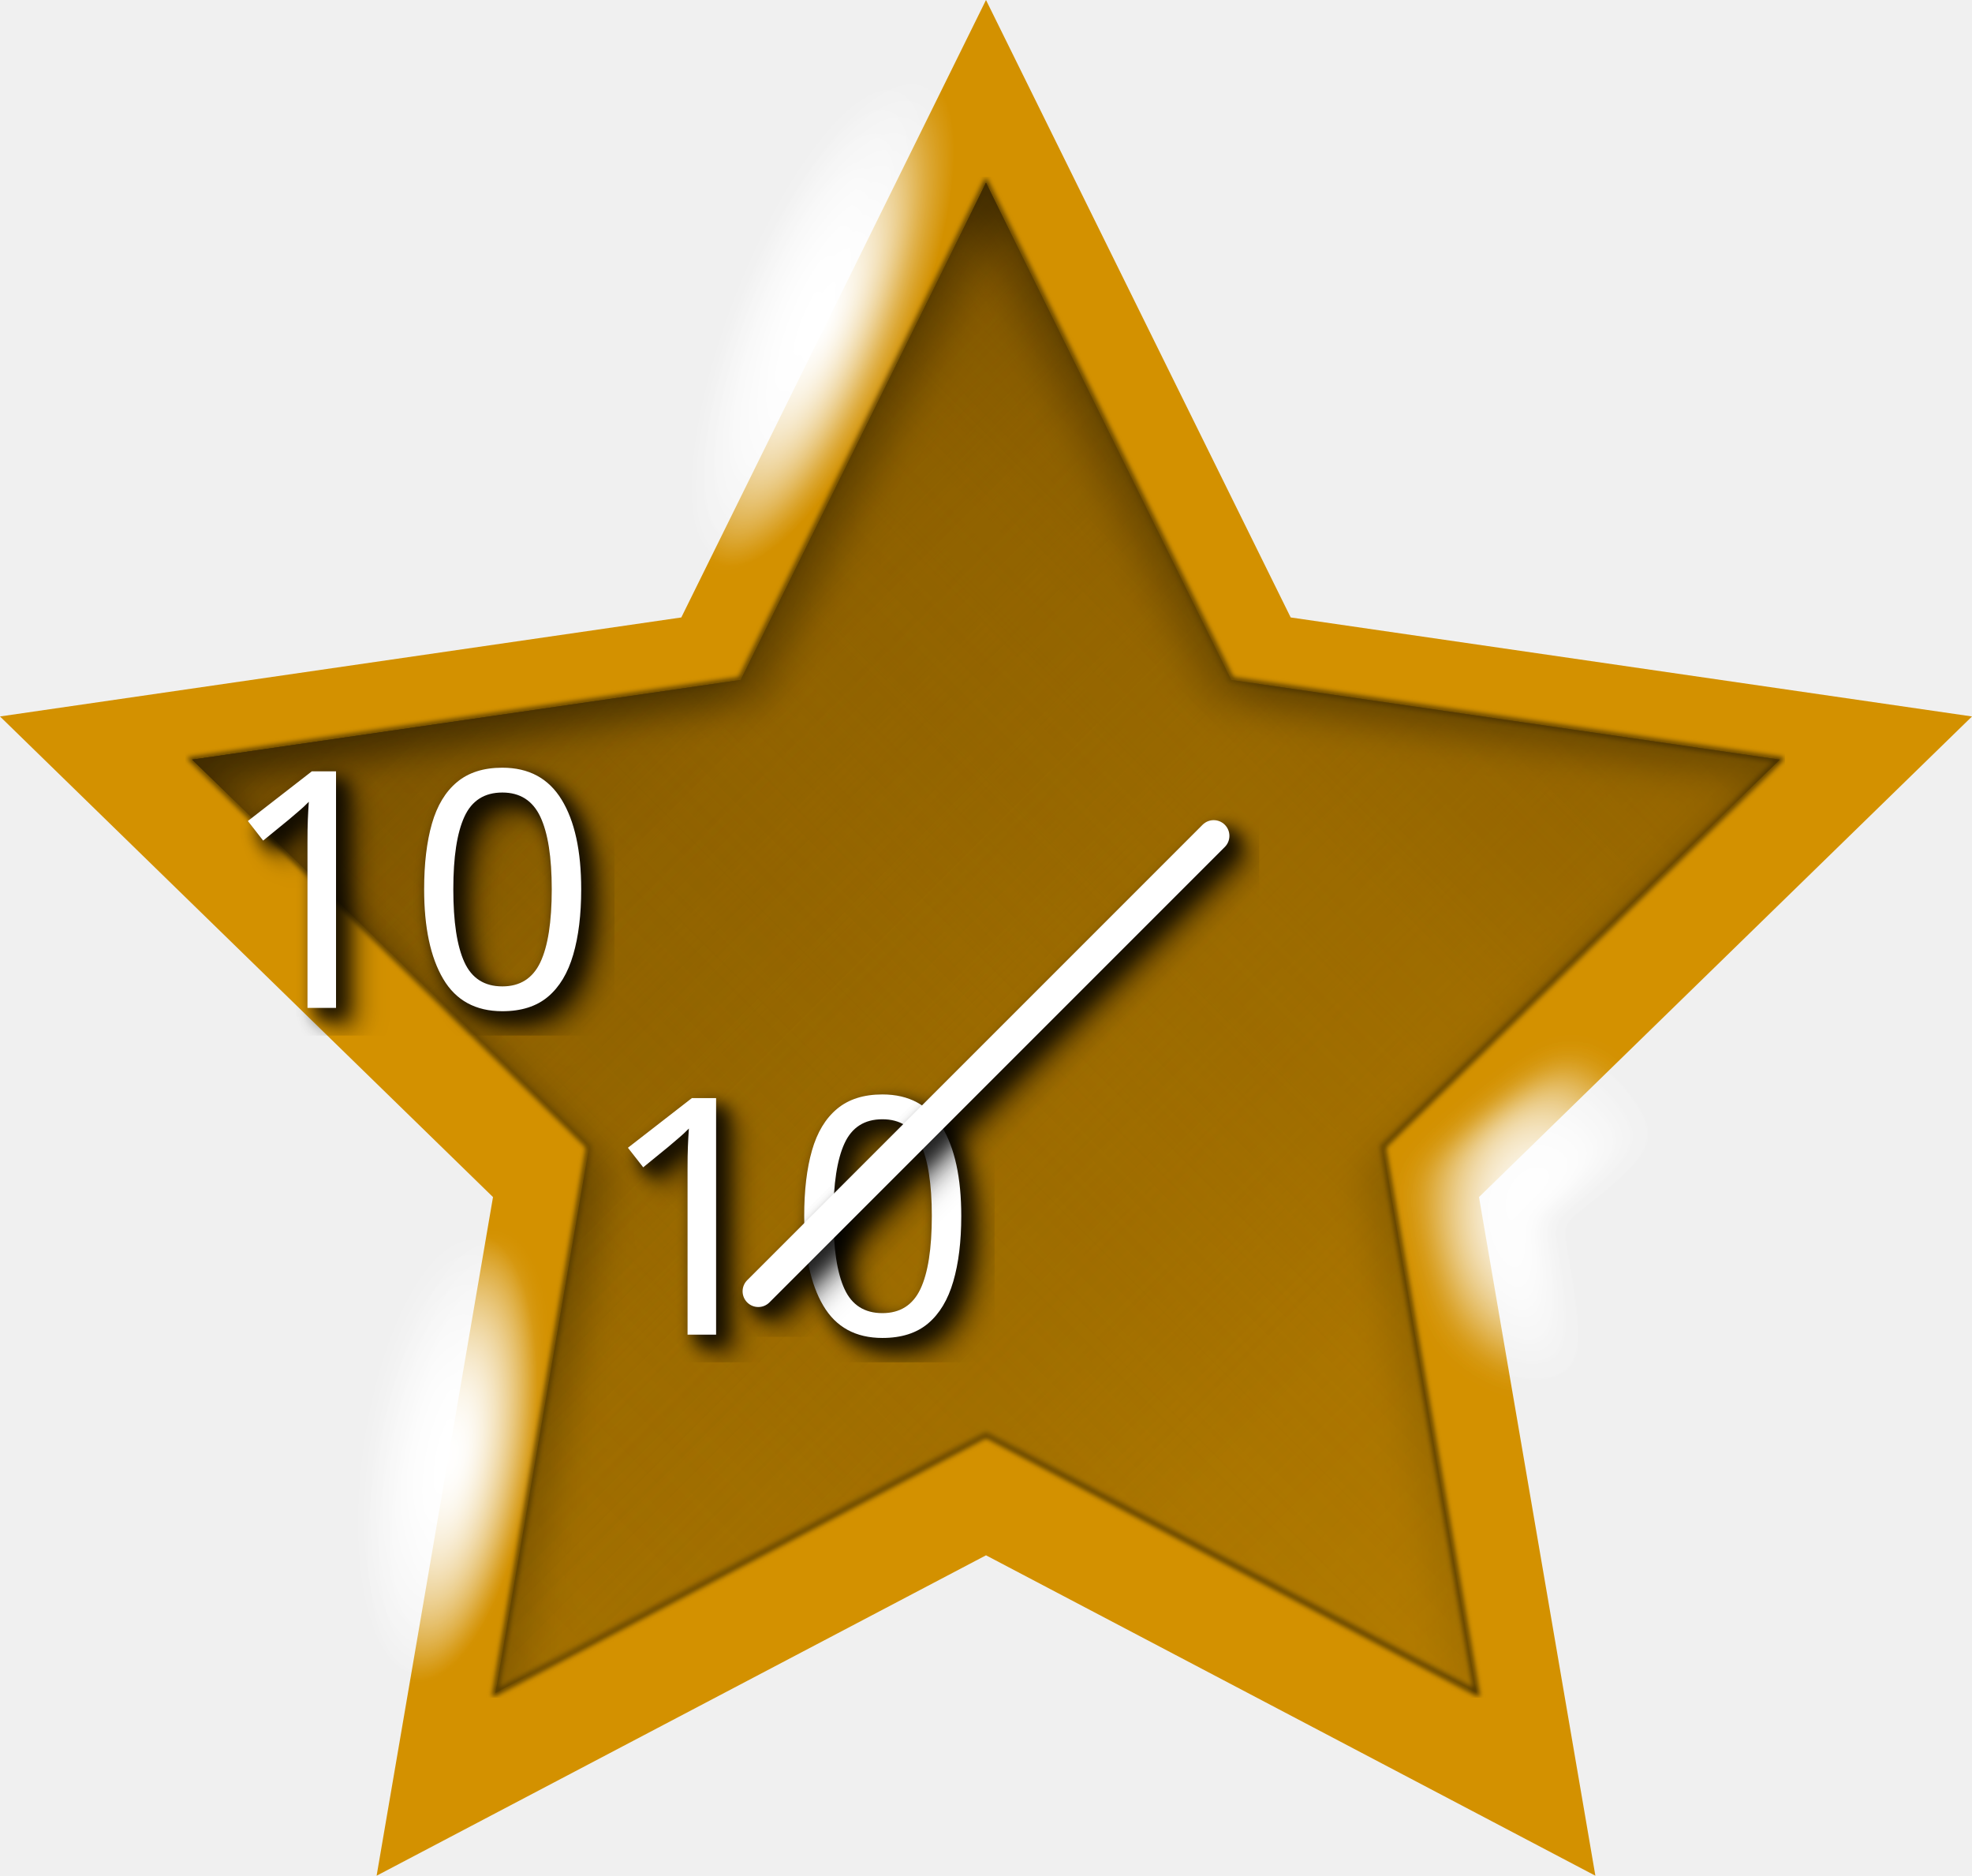
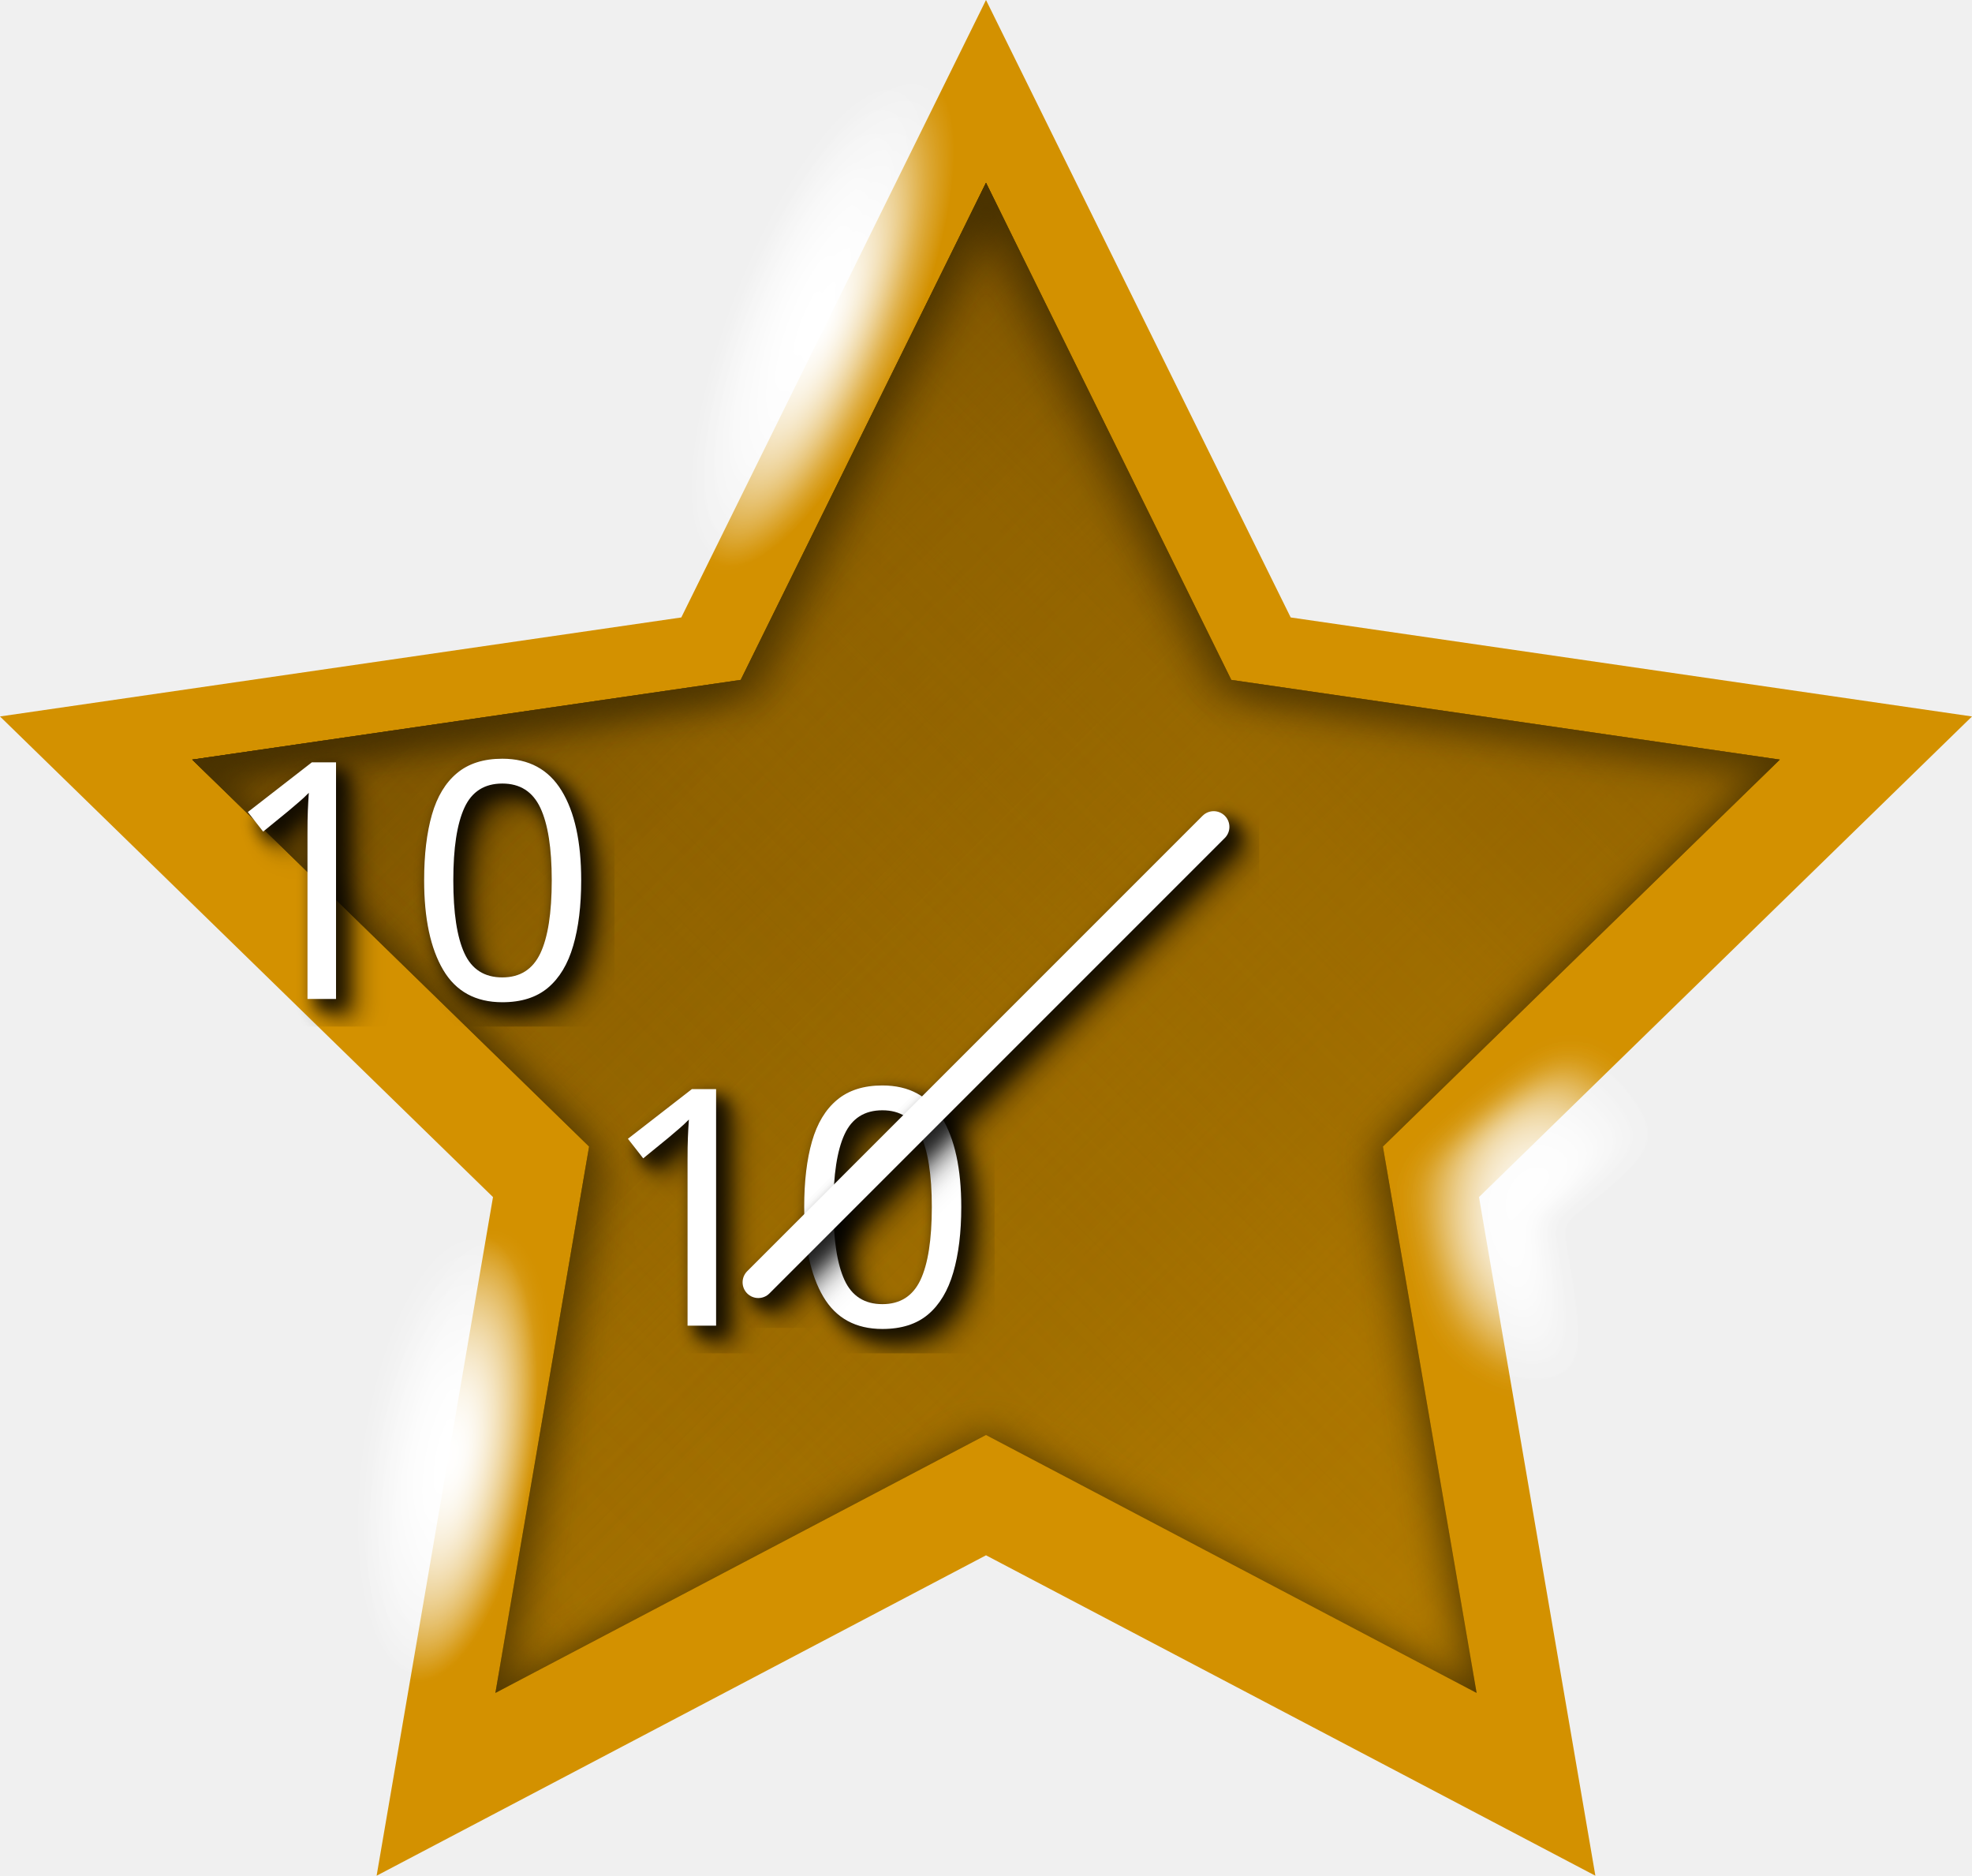
<svg xmlns="http://www.w3.org/2000/svg" xmlns:xlink="http://www.w3.org/1999/xlink" width="123.959mm" height="117.892mm" viewBox="0 0 439.224 417.726" id="svg2" version="1.1">
  <defs id="defs4">
    <linearGradient id="linearGradient4462">
      <stop style="stop-color:#ffffff;stop-opacity:1;" offset="0" id="stop4464" />
      <stop style="stop-color:#ffffff;stop-opacity:0;" offset="1" id="stop4466" />
    </linearGradient>
    <linearGradient id="linearGradient4405">
      <stop style="stop-color:#ffffff;stop-opacity:1;" offset="0" id="stop4407" />
      <stop style="stop-color:#ffffff;stop-opacity:0;" offset="1" id="stop4409" />
    </linearGradient>
    <linearGradient id="linearGradient4227">
      <stop style="stop-color:#634000;stop-opacity:1;" offset="0" id="stop4229" />
      <stop style="stop-color:#634000;stop-opacity:0;" offset="1" id="stop4231" />
    </linearGradient>
    <linearGradient id="linearGradient4217">
      <stop style="stop-color:#7d5300;stop-opacity:1;" offset="0" id="stop4219" />
      <stop style="stop-color:#7d5300;stop-opacity:0;" offset="1" id="stop4221" />
    </linearGradient>
    <linearGradient id="linearGradient4207">
      <stop style="stop-color:#966600;stop-opacity:1;" offset="0" id="stop4209" />
      <stop style="stop-color:#966600;stop-opacity:0;" offset="1" id="stop4211" />
    </linearGradient>
    <linearGradient id="linearGradient4197">
      <stop style="stop-color:#b07900;stop-opacity:1;" offset="0" id="stop4199" />
      <stop style="stop-color:#b07900;stop-opacity:0;" offset="1" id="stop4201" />
    </linearGradient>
    <linearGradient xlink:href="#linearGradient4197" id="linearGradient4203" x1="-1208.484" y1="-182.136" x2="-857.769" y2="168.578" gradientUnits="userSpaceOnUse" gradientTransform="translate(-44.28571,397.1429)" />
    <linearGradient xlink:href="#linearGradient4207" id="linearGradient4213" x1="-1208.484" y1="-180.707" x2="-949.912" y2="77.864" gradientUnits="userSpaceOnUse" gradientTransform="translate(-44.28571,397.1429)" />
    <linearGradient xlink:href="#linearGradient4217" id="linearGradient4223" x1="-1208.484" y1="-182.136" x2="-1028.484" y2="-2.136" gradientUnits="userSpaceOnUse" gradientTransform="translate(-44.28571,397.1429)" />
    <linearGradient xlink:href="#linearGradient4227" id="linearGradient4233" x1="-1207.055" y1="-180.707" x2="-1082.769" y2="-56.422" gradientUnits="userSpaceOnUse" gradientTransform="translate(-44.28571,397.1429)" />
    <filter style="color-interpolation-filters:sRGB" id="filter4357">
      <feFlood flood-opacity="0.498" flood-color="rgb(0,0,0)" result="flood" id="feFlood4359" />
      <feComposite in="flood" in2="SourceGraphic" operator="in" result="composite1" id="feComposite4361" />
      <feGaussianBlur in="composite1" stdDeviation="3" result="blur" id="feGaussianBlur4363" />
      <feOffset dx="3" dy="3" result="offset" id="feOffset4365" />
      <feComposite in="SourceGraphic" in2="offset" operator="over" result="fbSourceGraphic" id="feComposite4367" />
      <feColorMatrix result="fbSourceGraphicAlpha" in="fbSourceGraphic" values="0 0 0 -1 0 0 0 0 -1 0 0 0 0 -1 0 0 0 0 1 0" id="feColorMatrix4550" />
      <feFlood id="feFlood4552" flood-opacity="0.498" flood-color="rgb(0,0,0)" result="flood" in="fbSourceGraphic" />
      <feComposite id="feComposite4554" in2="fbSourceGraphic" in="flood" operator="in" result="composite1" />
      <feGaussianBlur id="feGaussianBlur4556" in="composite1" stdDeviation="3" result="blur" />
      <feOffset id="feOffset4558" dx="3" dy="3" result="offset" />
      <feComposite id="feComposite4560" in2="offset" in="fbSourceGraphic" operator="over" result="composite2" />
    </filter>
    <filter style="color-interpolation-filters:sRGB" id="filter4369">
      <feFlood flood-opacity="0.498" flood-color="rgb(0,0,0)" result="flood" id="feFlood4371" />
      <feComposite in="flood" in2="SourceGraphic" operator="in" result="composite1" id="feComposite4373" />
      <feGaussianBlur in="composite1" stdDeviation="3" result="blur" id="feGaussianBlur4375" />
      <feOffset dx="3" dy="3" result="offset" id="feOffset4377" />
      <feComposite in="SourceGraphic" in2="offset" operator="over" result="fbSourceGraphic" id="feComposite4379" />
      <feColorMatrix result="fbSourceGraphicAlpha" in="fbSourceGraphic" values="0 0 0 -1 0 0 0 0 -1 0 0 0 0 -1 0 0 0 0 1 0" id="feColorMatrix4526" />
      <feFlood id="feFlood4528" flood-opacity="0.498" flood-color="rgb(0,0,0)" result="flood" in="fbSourceGraphic" />
      <feComposite id="feComposite4530" in2="fbSourceGraphic" in="flood" operator="in" result="composite1" />
      <feGaussianBlur id="feGaussianBlur4532" in="composite1" stdDeviation="3" result="blur" />
      <feOffset id="feOffset4534" dx="3" dy="3" result="offset" />
      <feComposite id="feComposite4536" in2="offset" in="fbSourceGraphic" operator="over" result="composite2" />
    </filter>
    <filter style="color-interpolation-filters:sRGB" id="filter4381">
      <feFlood flood-opacity="0.498" flood-color="rgb(0,0,0)" result="flood" id="feFlood4383" />
      <feComposite in="flood" in2="SourceGraphic" operator="in" result="composite1" id="feComposite4385" />
      <feGaussianBlur in="composite1" stdDeviation="3" result="blur" id="feGaussianBlur4387" />
      <feOffset dx="3" dy="3" result="offset" id="feOffset4389" />
      <feComposite in="SourceGraphic" in2="offset" operator="over" result="fbSourceGraphic" id="feComposite4391" />
      <feColorMatrix result="fbSourceGraphicAlpha" in="fbSourceGraphic" values="0 0 0 -1 0 0 0 0 -1 0 0 0 0 -1 0 0 0 0 1 0" id="feColorMatrix4538" />
      <feFlood id="feFlood4540" flood-opacity="0.498" flood-color="rgb(0,0,0)" result="flood" in="fbSourceGraphic" />
      <feComposite id="feComposite4542" in2="fbSourceGraphic" in="flood" operator="in" result="composite1" />
      <feGaussianBlur id="feGaussianBlur4544" in="composite1" stdDeviation="3" result="blur" />
      <feOffset id="feOffset4546" dx="3" dy="3" result="offset" />
      <feComposite id="feComposite4548" in2="offset" in="fbSourceGraphic" operator="over" result="composite2" />
    </filter>
    <radialGradient xlink:href="#linearGradient4405" id="radialGradient4411" cx="-759.286" cy="-99.523" fx="-759.286" fy="-99.523" r="19.286" gradientTransform="matrix(0.8873519,0.4931924,-1.230726,2.787835,-789.8824,787.9848)" gradientUnits="userSpaceOnUse" />
    <radialGradient xlink:href="#linearGradient4405" id="radialGradient4435" gradientUnits="userSpaceOnUse" gradientTransform="matrix(0.989254,0.1031579,-0.3584613,2.588287,-709.6278,724.8349)" cx="-759.286" cy="-99.523" fx="-759.286" fy="-99.523" r="19.286" />
    <radialGradient xlink:href="#linearGradient4462" id="radialGradient4468" cx="-305" cy="-276.041" fx="-305" fy="-276.041" r="28.214" gradientTransform="matrix(1,0,0,1.705696,0,194.801)" gradientUnits="userSpaceOnUse" />
    <filter style="color-interpolation-filters:sRGB" id="filter4522" x="-0.163" width="1.325" y="-0.095" height="1.191">
      <feGaussianBlur stdDeviation="3.825" id="feGaussianBlur4524" />
    </filter>
    <radialGradient xlink:href="#linearGradient4405" id="radialGradient4304" gradientUnits="userSpaceOnUse" gradientTransform="matrix(0.8756425,0.163537,-0.4971917,2.560239,-807.8005,767.8884)" cx="-759.286" cy="-99.523" fx="-759.286" fy="-99.523" r="19.286" />
    <radialGradient xlink:href="#linearGradient4405" id="radialGradient4306" gradientUnits="userSpaceOnUse" gradientTransform="matrix(0.740252,0.5185576,-1.144274,2.750663,-896.245,804.0499)" cx="-759.286" cy="-99.523" fx="-759.286" fy="-99.523" r="19.286" />
    <radialGradient xlink:href="#linearGradient4462" id="radialGradient4308" gradientUnits="userSpaceOnUse" gradientTransform="matrix(1,0,0,1.705696,0,194.801)" cx="-305" cy="-276.041" fx="-305" fy="-276.041" r="28.214" />
    <filter style="color-interpolation-filters:sRGB" id="filter4619" x="-0.092" width="1.183" y="-0.045" height="1.089">
      <feGaussianBlur stdDeviation="2.007" id="feGaussianBlur4621" />
    </filter>
    <filter style="color-interpolation-filters:sRGB" id="filter4647" x="-0.106" width="1.213" y="-0.042" height="1.084">
      <feGaussianBlur stdDeviation="1.722" id="feGaussianBlur4649" />
    </filter>
    <filter style="color-interpolation-filters:sRGB" id="filter6151">
      <feFlood flood-opacity="0.498" flood-color="rgb(0,0,0)" result="flood" id="feFlood6153" />
      <feComposite in="flood" in2="SourceGraphic" operator="in" result="composite1" id="feComposite6155" />
      <feGaussianBlur in="composite1" stdDeviation="3" result="blur" id="feGaussianBlur6157" />
      <feOffset dx="3" dy="3" result="offset" id="feOffset6159" />
      <feComposite in="SourceGraphic" in2="offset" operator="over" result="fbSourceGraphic" id="feComposite6161" />
      <feColorMatrix result="fbSourceGraphicAlpha" in="fbSourceGraphic" values="0 0 0 -1 0 0 0 0 -1 0 0 0 0 -1 0 0 0 0 1 0" id="feColorMatrix6163" />
      <feFlood id="feFlood6165" flood-opacity="0.498" flood-color="rgb(0,0,0)" result="flood" in="fbSourceGraphic" />
      <feComposite id="feComposite6167" in2="fbSourceGraphic" in="flood" operator="in" result="composite1" />
      <feGaussianBlur id="feGaussianBlur6169" in="composite1" stdDeviation="3" result="blur" />
      <feOffset id="feOffset6171" dx="3" dy="3" result="offset" />
      <feComposite id="feComposite6173" in2="offset" in="fbSourceGraphic" operator="over" result="fbSourceGraphic" />
      <feColorMatrix result="fbSourceGraphicAlpha" in="fbSourceGraphic" values="0 0 0 -1 0 0 0 0 -1 0 0 0 0 -1 0 0 0 0 1 0" id="feColorMatrix6175" />
      <feFlood id="feFlood6177" flood-opacity="0.498" flood-color="rgb(0,0,0)" result="flood" in="fbSourceGraphic" />
      <feComposite id="feComposite6179" in2="fbSourceGraphic" in="flood" operator="in" result="composite1" />
      <feGaussianBlur id="feGaussianBlur6181" in="composite1" stdDeviation="3" result="blur" />
      <feOffset id="feOffset6183" dx="3" dy="3" result="offset" />
      <feComposite id="feComposite6185" in2="offset" in="fbSourceGraphic" operator="over" result="composite2" />
    </filter>
    <filter style="color-interpolation-filters:sRGB" id="filter6187">
      <feFlood flood-opacity="0.498" flood-color="rgb(0,0,0)" result="flood" id="feFlood6189" />
      <feComposite in="flood" in2="SourceGraphic" operator="in" result="composite1" id="feComposite6191" />
      <feGaussianBlur in="composite1" stdDeviation="2" result="blur" id="feGaussianBlur6193" />
      <feOffset dx="2" dy="2" result="offset" id="feOffset6195" />
      <feComposite in="SourceGraphic" in2="offset" operator="over" result="fbSourceGraphic" id="feComposite6197" />
      <feColorMatrix result="fbSourceGraphicAlpha" in="fbSourceGraphic" values="0 0 0 -1 0 0 0 0 -1 0 0 0 0 -1 0 0 0 0 1 0" id="feColorMatrix6199" />
      <feFlood id="feFlood6201" flood-opacity="0.498" flood-color="rgb(0,0,0)" result="flood" in="fbSourceGraphic" />
      <feComposite id="feComposite6203" in2="fbSourceGraphic" in="flood" operator="in" result="composite1" />
      <feGaussianBlur id="feGaussianBlur6205" in="composite1" stdDeviation="2" result="blur" />
      <feOffset id="feOffset6207" dx="2" dy="2" result="offset" />
      <feComposite id="feComposite6209" in2="offset" in="fbSourceGraphic" operator="over" result="fbSourceGraphic" />
      <feColorMatrix result="fbSourceGraphicAlpha" in="fbSourceGraphic" values="0 0 0 -1 0 0 0 0 -1 0 0 0 0 -1 0 0 0 0 1 0" id="feColorMatrix6211" />
      <feFlood id="feFlood6213" flood-opacity="0.498" flood-color="rgb(0,0,0)" result="flood" in="fbSourceGraphic" />
      <feComposite id="feComposite6215" in2="fbSourceGraphic" in="flood" operator="in" result="composite1" />
      <feGaussianBlur id="feGaussianBlur6217" in="composite1" stdDeviation="2" result="blur" />
      <feOffset id="feOffset6219" dx="2" dy="2" result="offset" />
      <feComposite id="feComposite6221" in2="offset" in="fbSourceGraphic" operator="over" result="composite2" />
    </filter>
    <filter style="color-interpolation-filters:sRGB" id="filter6223">
      <feFlood flood-opacity="0.498" flood-color="rgb(0,0,0)" result="flood" id="feFlood6225" />
      <feComposite in="flood" in2="SourceGraphic" operator="in" result="composite1" id="feComposite6227" />
      <feGaussianBlur in="composite1" stdDeviation="2" result="blur" id="feGaussianBlur6229" />
      <feOffset dx="2" dy="2" result="offset" id="feOffset6231" />
      <feComposite in="SourceGraphic" in2="offset" operator="over" result="fbSourceGraphic" id="feComposite6233" />
      <feColorMatrix result="fbSourceGraphicAlpha" in="fbSourceGraphic" values="0 0 0 -1 0 0 0 0 -1 0 0 0 0 -1 0 0 0 0 1 0" id="feColorMatrix6235" />
      <feFlood id="feFlood6237" flood-opacity="0.498" flood-color="rgb(0,0,0)" result="flood" in="fbSourceGraphic" />
      <feComposite id="feComposite6239" in2="fbSourceGraphic" in="flood" operator="in" result="composite1" />
      <feGaussianBlur id="feGaussianBlur6241" in="composite1" stdDeviation="2" result="blur" />
      <feOffset id="feOffset6243" dx="2" dy="2" result="offset" />
      <feComposite id="feComposite6245" in2="offset" in="fbSourceGraphic" operator="over" result="fbSourceGraphic" />
      <feColorMatrix result="fbSourceGraphicAlpha" in="fbSourceGraphic" values="0 0 0 -1 0 0 0 0 -1 0 0 0 0 -1 0 0 0 0 1 0" id="feColorMatrix6247" />
      <feFlood id="feFlood6249" flood-opacity="0.498" flood-color="rgb(0,0,0)" result="flood" in="fbSourceGraphic" />
      <feComposite id="feComposite6251" in2="fbSourceGraphic" in="flood" operator="in" result="composite1" />
      <feGaussianBlur id="feGaussianBlur6253" in="composite1" stdDeviation="2" result="blur" />
      <feOffset id="feOffset6255" dx="2" dy="2" result="offset" />
      <feComposite id="feComposite6257" in2="offset" in="fbSourceGraphic" operator="over" result="composite2" />
    </filter>
    <filter style="color-interpolation-filters:sRGB" id="filter6259">
      <feFlood flood-opacity="0.498" flood-color="rgb(0,0,0)" result="flood" id="feFlood6261" />
      <feComposite in="flood" in2="SourceGraphic" operator="in" result="composite1" id="feComposite6263" />
      <feGaussianBlur in="composite1" stdDeviation="2" result="blur" id="feGaussianBlur6265" />
      <feOffset dx="2" dy="2" result="offset" id="feOffset6267" />
      <feComposite in="SourceGraphic" in2="offset" operator="over" result="fbSourceGraphic" id="feComposite6269" />
      <feColorMatrix result="fbSourceGraphicAlpha" in="fbSourceGraphic" values="0 0 0 -1 0 0 0 0 -1 0 0 0 0 -1 0 0 0 0 1 0" id="feColorMatrix6271" />
      <feFlood id="feFlood6273" flood-opacity="0.498" flood-color="rgb(0,0,0)" result="flood" in="fbSourceGraphic" />
      <feComposite id="feComposite6275" in2="fbSourceGraphic" in="flood" operator="in" result="composite1" />
      <feGaussianBlur id="feGaussianBlur6277" in="composite1" stdDeviation="2" result="blur" />
      <feOffset id="feOffset6279" dx="2" dy="2" result="offset" />
      <feComposite id="feComposite6281" in2="offset" in="fbSourceGraphic" operator="over" result="fbSourceGraphic" />
      <feColorMatrix result="fbSourceGraphicAlpha" in="fbSourceGraphic" values="0 0 0 -1 0 0 0 0 -1 0 0 0 0 -1 0 0 0 0 1 0" id="feColorMatrix6283" />
      <feFlood id="feFlood6285" flood-opacity="0.498" flood-color="rgb(0,0,0)" result="flood" in="fbSourceGraphic" />
      <feComposite id="feComposite6287" in2="fbSourceGraphic" in="flood" operator="in" result="composite1" />
      <feGaussianBlur id="feGaussianBlur6289" in="composite1" stdDeviation="2" result="blur" />
      <feOffset id="feOffset6291" dx="2" dy="2" result="offset" />
      <feComposite id="feComposite6293" in2="offset" in="fbSourceGraphic" operator="over" result="composite2" />
    </filter>
    <filter style="color-interpolation-filters:sRGB" id="filter6343">
      <feFlood flood-opacity="0.498" flood-color="rgb(0,0,0)" result="flood" id="feFlood6345" />
      <feComposite in="flood" in2="SourceGraphic" operator="out" result="composite1" id="feComposite6347" />
      <feGaussianBlur in="composite1" stdDeviation="4" result="blur" id="feGaussianBlur6349" />
      <feOffset dx="5" dy="5" result="offset" id="feOffset6351" />
      <feComposite in="offset" in2="SourceGraphic" operator="atop" result="composite2" id="feComposite6353" />
    </filter>
    <linearGradient xlink:href="#linearGradient4197" id="linearGradient6447" gradientUnits="userSpaceOnUse" gradientTransform="translate(-44.28571,397.1429)" x1="-1208.484" y1="-182.136" x2="-857.769" y2="168.578" />
    <linearGradient xlink:href="#linearGradient4207" id="linearGradient6449" gradientUnits="userSpaceOnUse" gradientTransform="translate(-44.28571,397.1429)" x1="-1208.484" y1="-180.707" x2="-949.912" y2="77.864" />
    <linearGradient xlink:href="#linearGradient4217" id="linearGradient6451" gradientUnits="userSpaceOnUse" gradientTransform="translate(-44.28571,397.1429)" x1="-1208.484" y1="-182.136" x2="-1028.484" y2="-2.136" />
    <linearGradient xlink:href="#linearGradient4227" id="linearGradient6453" gradientUnits="userSpaceOnUse" gradientTransform="translate(-44.28571,397.1429)" x1="-1207.055" y1="-180.707" x2="-1082.769" y2="-56.422" />
-     <filter style="color-interpolation-filters:sRGB" id="filter4370" x="-0.004" width="1.007" y="-0.004" height="1.007">
-       <feGaussianBlur stdDeviation="0.517" id="feGaussianBlur4372" />
+     <filter style="color-interpolation-filters:sRGB" id="filter4611">
+       <feFlood flood-opacity="1" flood-color="rgb(0,0,0)" result="flood" id="feFlood4613" />
+       <feComposite in="flood" in2="SourceGraphic" operator="out" result="composite1" id="feComposite4615" />
+       <feGaussianBlur in="composite1" stdDeviation="6" result="blur" id="feGaussianBlur4617" />
+       <feOffset dx="-1.52656e-015" dy="-1.58207e-015" result="offset" id="feOffset4619" />
+       <feComposite in="offset" in2="SourceGraphic" operator="in" result="composite2" id="feComposite4621" />
+     </filter>
+     <filter style="color-interpolation-filters:sRGB" id="filter4668">
+       <feFlood flood-opacity="1" flood-color="rgb(77,53,0)" result="flood" id="feFlood4670" />
+       <feComposite in="flood" in2="SourceGraphic" operator="out" result="composite1" id="feComposite4672" />
+       <feGaussianBlur in="composite1" stdDeviation="6" result="blur" id="feGaussianBlur4674" />
+       <feOffset dx="-1.52656e-015" dy="-1.58207e-015" result="offset" id="feOffset4676" />
+       <feComposite in="offset" in2="SourceGraphic" operator="in" result="composite2" id="feComposite4678" />
    </filter>
  </defs>
-   <g id="layer1" transform="translate(1456.179,51.09457)">
+   <g id="layer1" transform="translate(1398.185,148.8366)">
    <text xml:space="preserve" style="font-style:normal;font-variant:normal;font-weight:normal;font-stretch:normal;font-size:73.8px;line-height:125%;font-family:sans-serif;-inkscape-font-specification:'sans-serif, Normal';text-align:start;letter-spacing:0px;word-spacing:0px;writing-mode:lr-tb;text-anchor:start;fill:#000000;fill-opacity:1;stroke:none;stroke-width:1px;stroke-linecap:butt;stroke-linejoin:miter;stroke-opacity:1" x="-114.286" y="252.362" id="text4144">
      <tspan id="tspan4150" x="-114.286" y="252.362" />
      <tspan id="tspan4152" x="-114.286" y="344.612" />
    </text>
  </g>
-   <g id="layer2" transform="translate(930.5522,357.7672)">
-     <g id="g4398">
-       <g transform="translate(593.9235,-422.2668)" id="g6474">
-         <path id="path4182" d="m -1304.864,64.5 67.864,137.507 151.748,22.05 -109.806,107.034 25.922,151.135 -135.728,-71.356 -135.728,71.356 25.922,-151.135 -109.806,-107.034 151.748,-22.05 z" style="opacity:1;fill:#d39100;fill-opacity:1;stroke:none;stroke-width:8;stroke-linecap:round;stroke-miterlimit:4;stroke-dasharray:none;stroke-opacity:1" />
-         <path id="path4395" d="m -1324.037,145.569 a 19.487,58.802 23.17 0 1 -40.849,44.254 19.487,58.802 23.17 0 1 6.622,-63.277 19.487,58.802 23.17 0 1 40.849,-44.254 19.487,58.802 23.17 0 1 -6.622,63.277 z" style="opacity:1;fill:url(#radialGradient4411);fill-opacity:1;stroke:none;stroke-width:0.2;stroke-linecap:round;stroke-linejoin:miter;stroke-miterlimit:4;stroke-dasharray:none;stroke-opacity:1" />
-         <path id="ellipse4433" d="m -1406.001,390.904 a 19.169,50.398 8.212 0 1 -25.992,47.927 19.169,50.398 8.212 0 1 -12.165,-51.906 19.169,50.398 8.212 0 1 25.992,-47.927 19.169,50.398 8.212 0 1 12.165,51.906 z" style="opacity:1;fill:url(#radialGradient4435);fill-opacity:1;stroke:none;stroke-width:0.2;stroke-linecap:round;stroke-linejoin:miter;stroke-miterlimit:4;stroke-dasharray:none;stroke-opacity:1" />
-         <path style="fill:url(#radialGradient4468);fill-opacity:1;fill-rule:evenodd;stroke:none;stroke-width:1px;stroke-linecap:butt;stroke-linejoin:miter;stroke-opacity:1;filter:url(#filter4522)" d="m -321.786,-227.916 -11.429,-57.857 38.214,-38.393 18.214,23.214 -29.821,25.714 8.571,45.357 z" id="path4452" transform="matrix(0.9754424,0,0,0.7853405,-884.18,551.3868)" />
-         <path transform="matrix(0.9754424,0,0,0.7853405,-884.18,551.3868)" id="path4260" d="m -321.786,-227.916 -11.429,-57.857 38.214,-38.393 18.214,23.214 -29.821,25.714 8.571,45.357 z" style="fill:url(#radialGradient4308);fill-opacity:1;fill-rule:evenodd;stroke:none;stroke-width:1px;stroke-linecap:butt;stroke-linejoin:miter;stroke-opacity:1;filter:url(#filter4522)" />
-         <path id="ellipse4262" d="m -1406.294,392.068 a 17.179,50.299 11.044 0 1 -26.476,46.222 17.179,50.299 11.044 0 1 -7.299,-52.53 17.179,50.299 11.044 0 1 26.476,-46.222 17.179,50.299 11.044 0 1 7.299,52.53 z" style="opacity:1;fill:url(#radialGradient4304);fill-opacity:1;stroke:none;stroke-width:0.2;stroke-linecap:round;stroke-linejoin:miter;stroke-miterlimit:4;stroke-dasharray:none;stroke-opacity:1;filter:url(#filter4647)" />
-         <path id="ellipse4264" d="m -1330.15,146.563 a 16.983,57.59 21.379 0 1 -36.344,43.048 16.983,57.59 21.379 0 1 7.792,-63.049 16.983,57.59 21.379 0 1 36.344,-43.048 16.983,57.59 21.379 0 1 -7.792,63.049 z" style="opacity:1;fill:url(#radialGradient4306);fill-opacity:1;stroke:none;stroke-width:0.2;stroke-linecap:round;stroke-linejoin:miter;stroke-miterlimit:4;stroke-dasharray:none;stroke-opacity:1;filter:url(#filter4619)" />
-       </g>
-       <g style="fill:none;stroke:#4d3500;stroke-width:1;stroke-miterlimit:4;stroke-dasharray:none;stroke-opacity:1;filter:url(#filter4370)" transform="translate(364.828,-532.6449)" id="g4282">
-         <path id="path4284" d="m -1075.768,215.592 54.635,110.702 122.167,17.752 -88.401,86.17 20.869,121.674 -109.27,-57.447 -109.27,57.447 20.869,-121.674 -88.401,-86.17 122.167,-17.752 z" style="opacity:1;fill:none;fill-opacity:1;stroke:#4d3500;stroke-width:1;stroke-linecap:round;stroke-miterlimit:4;stroke-dasharray:none;stroke-opacity:1" />
-         <path id="path4286" d="m -1075.768,215.592 54.635,110.702 122.167,17.752 -88.401,86.17 20.869,121.674 -109.27,-57.447 -109.27,57.447 20.869,-121.674 -88.401,-86.17 122.167,-17.752 z" style="opacity:1;fill:none;fill-opacity:1;stroke:#4d3500;stroke-width:1;stroke-linecap:round;stroke-miterlimit:4;stroke-dasharray:none;stroke-opacity:1" />
-         <path id="path4288" d="m -1075.768,215.592 54.635,110.702 122.167,17.752 -88.401,86.17 20.869,121.674 -109.27,-57.447 -109.27,57.447 20.869,-121.674 -88.401,-86.17 122.167,-17.752 z" style="opacity:1;fill:none;fill-opacity:1;stroke:#4d3500;stroke-width:1;stroke-linecap:round;stroke-miterlimit:4;stroke-dasharray:none;stroke-opacity:1" />
-         <path id="path4290" d="m -1075.768,215.592 54.635,110.702 122.167,17.752 -88.401,86.17 20.869,121.674 -109.27,-57.447 -109.27,57.447 20.869,-121.674 -88.401,-86.17 122.167,-17.752 z" style="opacity:1;fill:none;fill-opacity:1;stroke:#4d3500;stroke-width:1;stroke-linecap:round;stroke-miterlimit:4;stroke-dasharray:none;stroke-opacity:1" />
-       </g>
-       <g transform="translate(272.0805,-141.1661)" id="g4342">
-         <g id="g4271" transform="translate(92.74748,-391.4787)" style="filter:url(#filter6343)">
+   <g id="layer2" transform="translate(872.5583,455.5093)" />
+   <g id="layer3" transform="translate(-57.99395,97.74207)">
+     <g id="g4770">
+       <g id="g4704" transform="translate(1131.383,285.9511)">
+         <g id="g6474" transform="translate(451.0863,-448.1927)">
+           <path style="opacity:1;fill:#d39100;fill-opacity:1;stroke:none;stroke-width:8;stroke-linecap:round;stroke-miterlimit:4;stroke-dasharray:none;stroke-opacity:1" d="m -1304.864,64.5 67.864,137.507 151.748,22.05 -109.806,107.034 25.922,151.135 -135.728,-71.356 -135.728,71.356 25.922,-151.135 -109.806,-107.034 151.748,-22.05 z" id="path4182" />
+           <path style="opacity:1;fill:url(#radialGradient4411);fill-opacity:1;stroke:none;stroke-width:0.2;stroke-linecap:round;stroke-linejoin:miter;stroke-miterlimit:4;stroke-dasharray:none;stroke-opacity:1" d="m -1324.037,145.569 a 19.487,58.802 23.17 0 1 -40.849,44.254 19.487,58.802 23.17 0 1 6.622,-63.277 19.487,58.802 23.17 0 1 40.849,-44.254 19.487,58.802 23.17 0 1 -6.622,63.277 z" id="path4395" />
+           <path style="opacity:1;fill:url(#radialGradient4435);fill-opacity:1;stroke:none;stroke-width:0.2;stroke-linecap:round;stroke-linejoin:miter;stroke-miterlimit:4;stroke-dasharray:none;stroke-opacity:1" d="m -1406.001,390.904 a 19.169,50.398 8.212 0 1 -25.992,47.927 19.169,50.398 8.212 0 1 -12.165,-51.906 19.169,50.398 8.212 0 1 25.992,-47.927 19.169,50.398 8.212 0 1 12.165,51.906 z" id="ellipse4433" />
+           <path transform="matrix(0.9754424,0,0,0.7853405,-884.18,551.3868)" id="path4452" d="m -321.786,-227.916 -11.429,-57.857 38.214,-38.393 18.214,23.214 -29.821,25.714 8.571,45.357 z" style="fill:url(#radialGradient4468);fill-opacity:1;fill-rule:evenodd;stroke:none;stroke-width:1px;stroke-linecap:butt;stroke-linejoin:miter;stroke-opacity:1;filter:url(#filter4522)" />
+           <path style="fill:url(#radialGradient4308);fill-opacity:1;fill-rule:evenodd;stroke:none;stroke-width:1px;stroke-linecap:butt;stroke-linejoin:miter;stroke-opacity:1;filter:url(#filter4522)" d="m -321.786,-227.916 -11.429,-57.857 38.214,-38.393 18.214,23.214 -29.821,25.714 8.571,45.357 z" id="path4260" transform="matrix(0.9754424,0,0,0.7853405,-884.18,551.3868)" />
+           <path style="opacity:1;fill:url(#radialGradient4304);fill-opacity:1;stroke:none;stroke-width:0.2;stroke-linecap:round;stroke-linejoin:miter;stroke-miterlimit:4;stroke-dasharray:none;stroke-opacity:1;filter:url(#filter4647)" d="m -1406.294,392.068 a 17.179,50.299 11.044 0 1 -26.476,46.222 17.179,50.299 11.044 0 1 -7.299,-52.53 17.179,50.299 11.044 0 1 26.476,-46.222 17.179,50.299 11.044 0 1 7.299,52.53 z" id="ellipse4262" />
+           <path style="opacity:1;fill:url(#radialGradient4306);fill-opacity:1;stroke:none;stroke-width:0.2;stroke-linecap:round;stroke-linejoin:miter;stroke-miterlimit:4;stroke-dasharray:none;stroke-opacity:1;filter:url(#filter4619)" d="m -1330.15,146.563 a 16.983,57.59 21.379 0 1 -36.344,43.048 16.983,57.59 21.379 0 1 7.792,-63.049 16.983,57.59 21.379 0 1 36.344,-43.048 16.983,57.59 21.379 0 1 -7.792,63.049 z" id="ellipse4264" />
+         </g>
+         <g id="g4271" transform="translate(221.9907,-558.5708)" style="filter:url(#filter6343)">
          <path id="path4148" d="m -1075.768,215.592 54.635,110.702 122.167,17.752 -88.401,86.17 20.869,121.674 -109.27,-57.447 -109.27,57.447 20.869,-121.674 -88.401,-86.17 122.167,-17.752 z" style="opacity:1;fill:url(#linearGradient4203);fill-opacity:1;stroke:none;stroke-width:8;stroke-linecap:round;stroke-miterlimit:4;stroke-dasharray:none;stroke-opacity:1" />
          <path id="path4205" d="m -1075.768,215.592 54.635,110.702 122.167,17.752 -88.401,86.17 20.869,121.674 -109.27,-57.447 -109.27,57.447 20.869,-121.674 -88.401,-86.17 122.167,-17.752 z" style="opacity:1;fill:url(#linearGradient4213);fill-opacity:1;stroke:none;stroke-width:8;stroke-linecap:round;stroke-miterlimit:4;stroke-dasharray:none;stroke-opacity:1" />
          <path id="path4215" d="m -1075.768,215.592 54.635,110.702 122.167,17.752 -88.401,86.17 20.869,121.674 -109.27,-57.447 -109.27,57.447 20.869,-121.674 -88.401,-86.17 122.167,-17.752 z" style="opacity:1;fill:url(#linearGradient4223);fill-opacity:1;stroke:none;stroke-width:8;stroke-linecap:round;stroke-miterlimit:4;stroke-dasharray:none;stroke-opacity:1" />
          <path id="path4225" d="m -1075.768,215.592 54.635,110.702 122.167,17.752 -88.401,86.17 20.869,121.674 -109.27,-57.447 -109.27,57.447 20.869,-121.674 -88.401,-86.17 122.167,-17.752 z" style="opacity:1;fill:url(#linearGradient4233);fill-opacity:1;stroke:none;stroke-width:8;stroke-linecap:round;stroke-miterlimit:4;stroke-dasharray:none;stroke-opacity:1" />
        </g>
-         <g transform="matrix(-1,0,0,1,-2058.789,-391.4787)" id="g6437" style="opacity:0.49;filter:url(#filter6343)">
+         <g transform="matrix(-1,0,0,1,-1929.546,-558.5708)" id="g6437" style="opacity:0.49;filter:url(#filter6343)">
          <path style="opacity:1;fill:url(#linearGradient6447);fill-opacity:1;stroke:none;stroke-width:8;stroke-linecap:round;stroke-miterlimit:4;stroke-dasharray:none;stroke-opacity:1" d="m -1075.768,215.592 54.635,110.702 122.167,17.752 -88.401,86.17 20.869,121.674 -109.27,-57.447 -109.27,57.447 20.869,-121.674 -88.401,-86.17 122.167,-17.752 z" id="path6439" />
          <path style="opacity:1;fill:url(#linearGradient6449);fill-opacity:1;stroke:none;stroke-width:8;stroke-linecap:round;stroke-miterlimit:4;stroke-dasharray:none;stroke-opacity:1" d="m -1075.768,215.592 54.635,110.702 122.167,17.752 -88.401,86.17 20.869,121.674 -109.27,-57.447 -109.27,57.447 20.869,-121.674 -88.401,-86.17 122.167,-17.752 z" id="path6441" />
          <path style="opacity:1;fill:url(#linearGradient6451);fill-opacity:1;stroke:none;stroke-width:8;stroke-linecap:round;stroke-miterlimit:4;stroke-dasharray:none;stroke-opacity:1" d="m -1075.768,215.592 54.635,110.702 122.167,17.752 -88.401,86.17 20.869,121.674 -109.27,-57.447 -109.27,57.447 20.869,-121.674 -88.401,-86.17 122.167,-17.752 z" id="path6443" />
          <path style="opacity:1;fill:url(#linearGradient6453);fill-opacity:1;stroke:none;stroke-width:8;stroke-linecap:round;stroke-miterlimit:4;stroke-dasharray:none;stroke-opacity:1" d="m -1075.768,215.592 54.635,110.702 122.167,17.752 -88.401,86.17 20.869,121.674 -109.27,-57.447 -109.27,57.447 20.869,-121.674 -88.401,-86.17 122.167,-17.752 z" id="path6445" />
        </g>
      </g>
-       <g transform="translate(68.29712,-111.5941)" id="g6467">
+       <path transform="matrix(0.760737,0,0,0.760737,1075.805,306.5761)" d="m -1049.245,-477.963 71.818,145.52 160.591,23.335 -116.204,113.271 27.432,159.942 -143.637,-75.514 -143.637,75.514 27.432,-159.942 -116.204,-113.271 160.591,-23.335 z" id="path4404" style="opacity:1;fill:#2b1e00;fill-opacity:1;stroke:none;stroke-width:2;stroke-linecap:round;stroke-linejoin:miter;stroke-miterlimit:4;stroke-dasharray:none;stroke-opacity:1;filter:url(#filter4668)" />
+       <g transform="translate(1056.843,146.431)" id="g6467">
        <text xml:space="preserve" style="font-style:normal;font-variant:normal;font-weight:normal;font-stretch:normal;font-size:73.8px;line-height:125%;font-family:'Aller Display';-inkscape-font-specification:'Aller Display, Normal';text-align:center;letter-spacing:0px;word-spacing:0px;writing-mode:lr-tb;text-anchor:middle;fill:#ffffff;fill-opacity:1;stroke:none;stroke-width:2.6;stroke-linecap:butt;stroke-linejoin:miter;stroke-miterlimit:4;stroke-dasharray:none;stroke-opacity:1;filter:url(#filter6187)" x="-821.649" y="-21.708" id="text4153">
          <tspan id="tspan4155" x="-821.649" y="-21.708">10</tspan>
        </text>
        <text xml:space="preserve" style="font-style:normal;font-variant:normal;font-weight:normal;font-stretch:normal;font-size:73.8px;line-height:125%;font-family:'Aller Display';-inkscape-font-specification:'Aller Display, Normal';text-align:center;letter-spacing:0px;word-spacing:0px;writing-mode:lr-tb;text-anchor:middle;fill:#ffffff;fill-opacity:1;stroke:none;stroke-width:1px;stroke-linecap:butt;stroke-linejoin:miter;stroke-opacity:1;filter:url(#filter6259)" x="-736.996" y="51.058" id="text4157">
          <tspan id="tspan4159" x="-736.996" y="51.058">10</tspan>
        </text>
        <path style="fill:#d49200;fill-opacity:1;fill-rule:evenodd;stroke:#ffffff;stroke-width:7;stroke-linecap:round;stroke-linejoin:miter;stroke-miterlimit:4;stroke-dasharray:none;stroke-opacity:1;filter:url(#filter6223)" d="M -728.523,-60.024 -829.952,41.404" id="path4161" />
      </g>
    </g>
  </g>
</svg>
